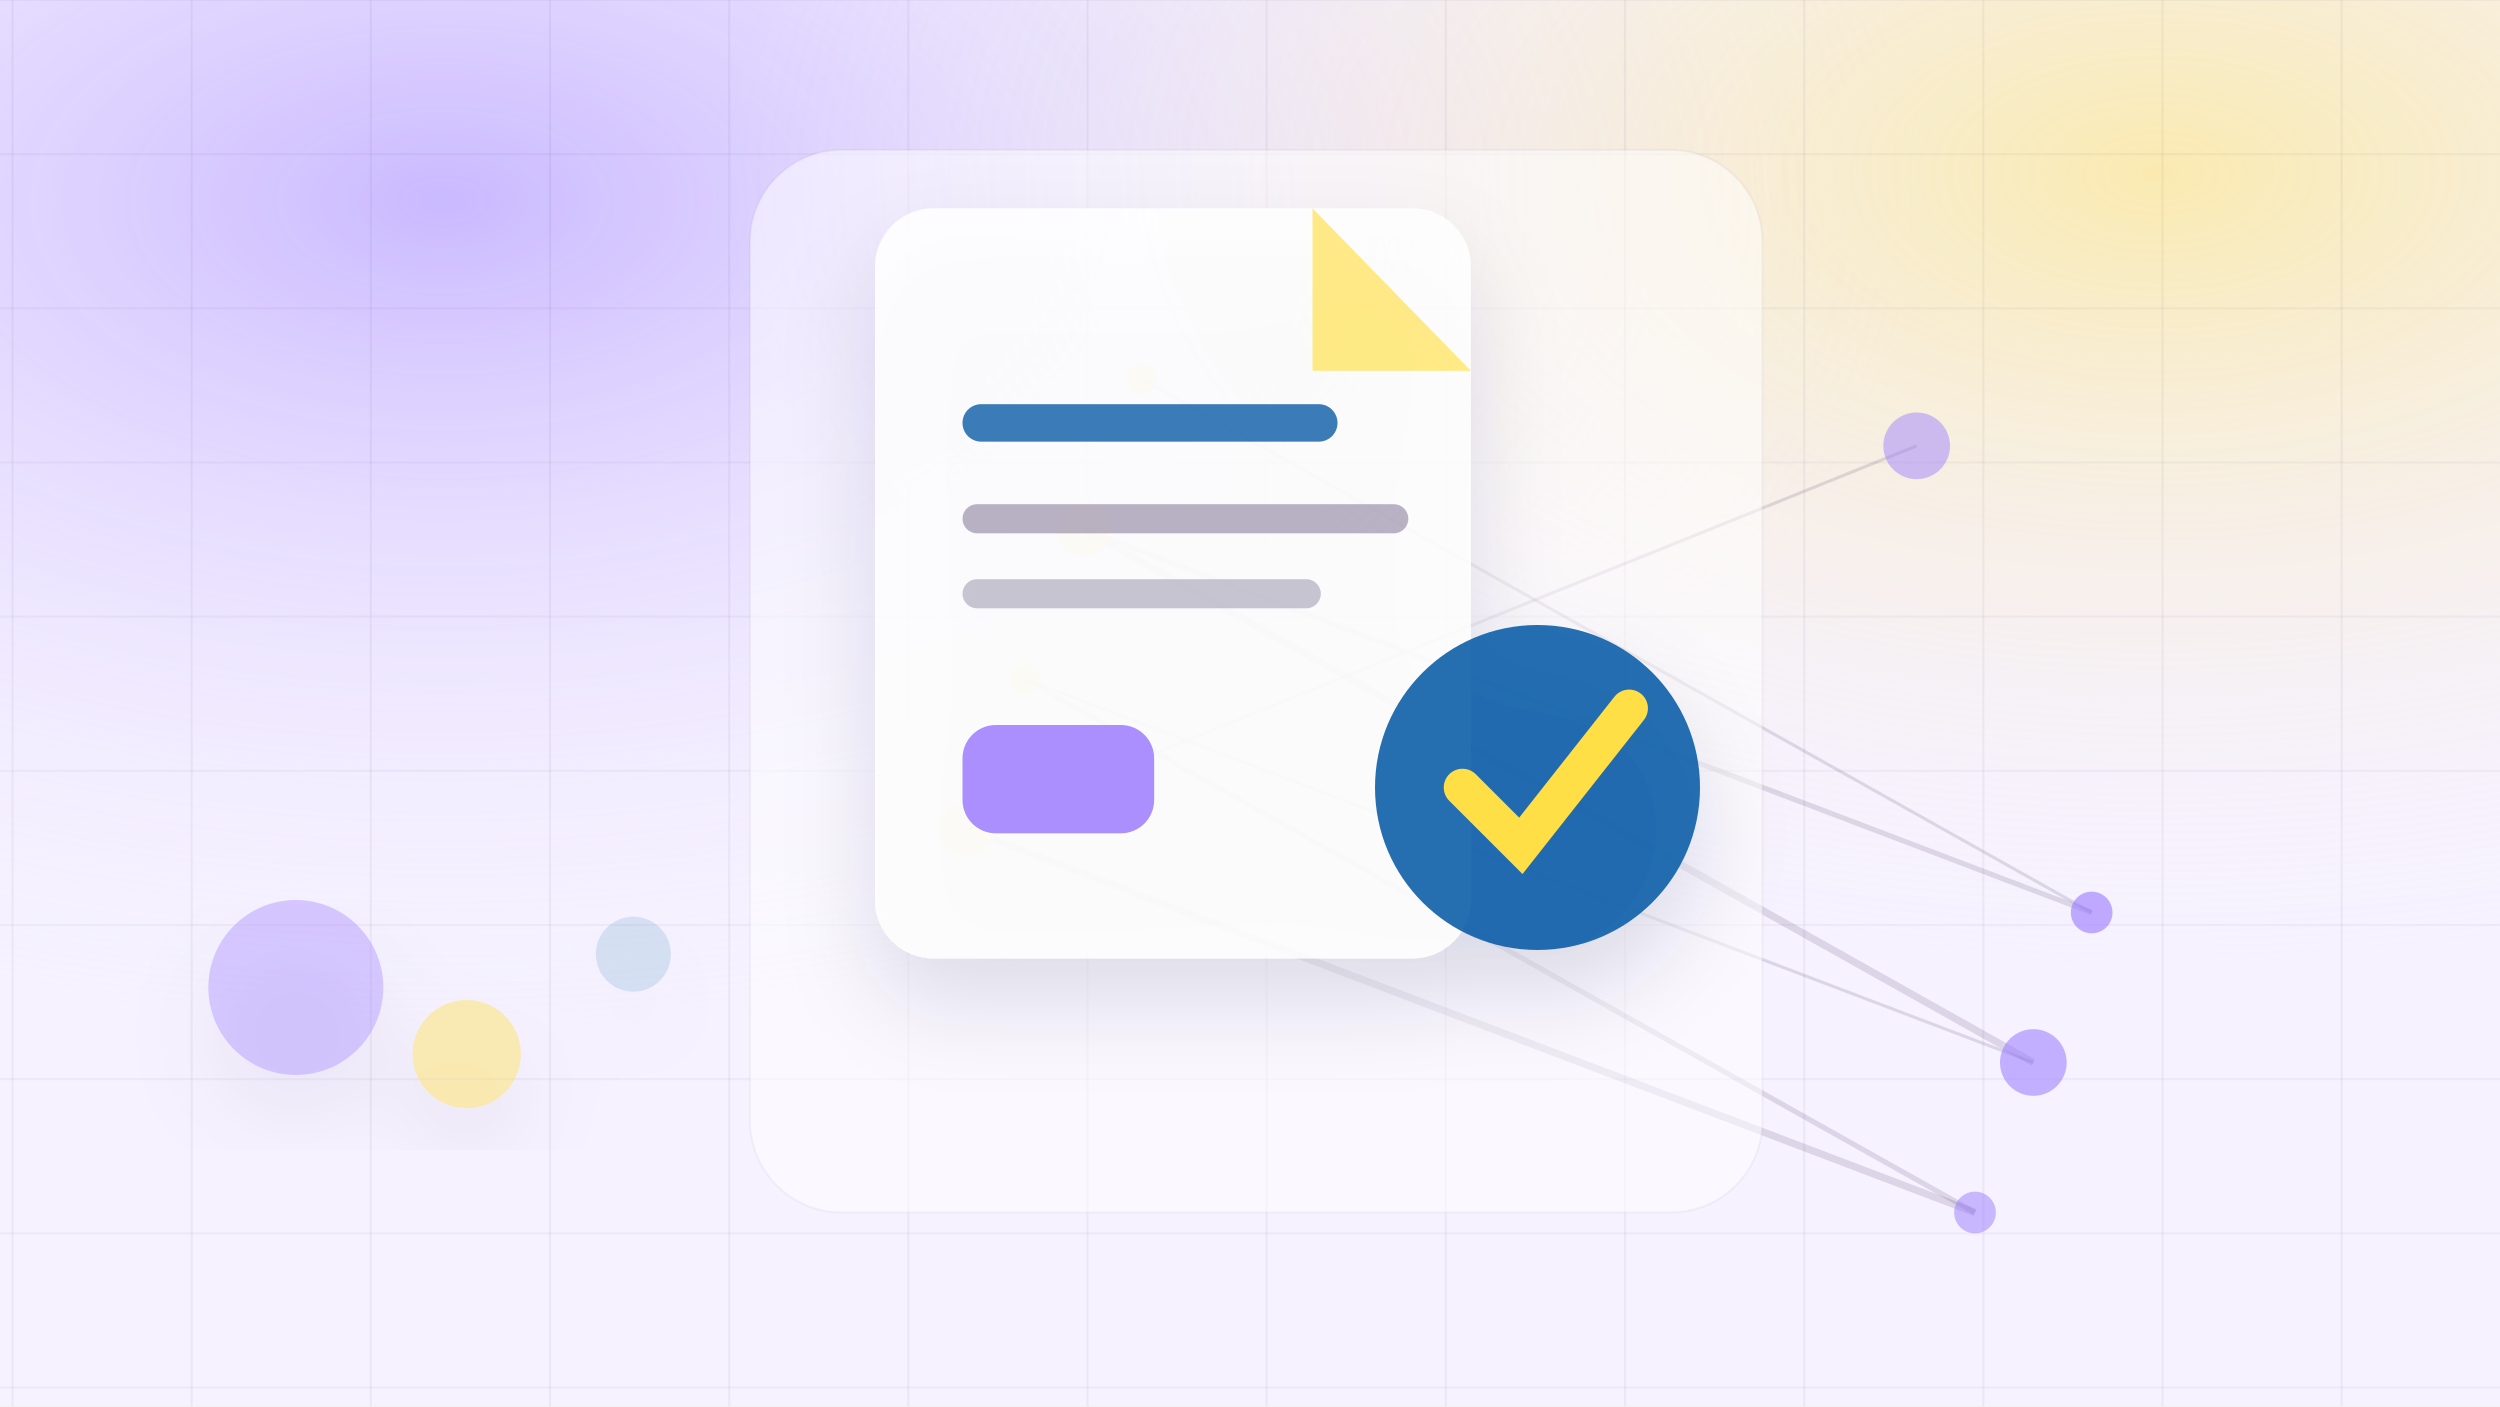
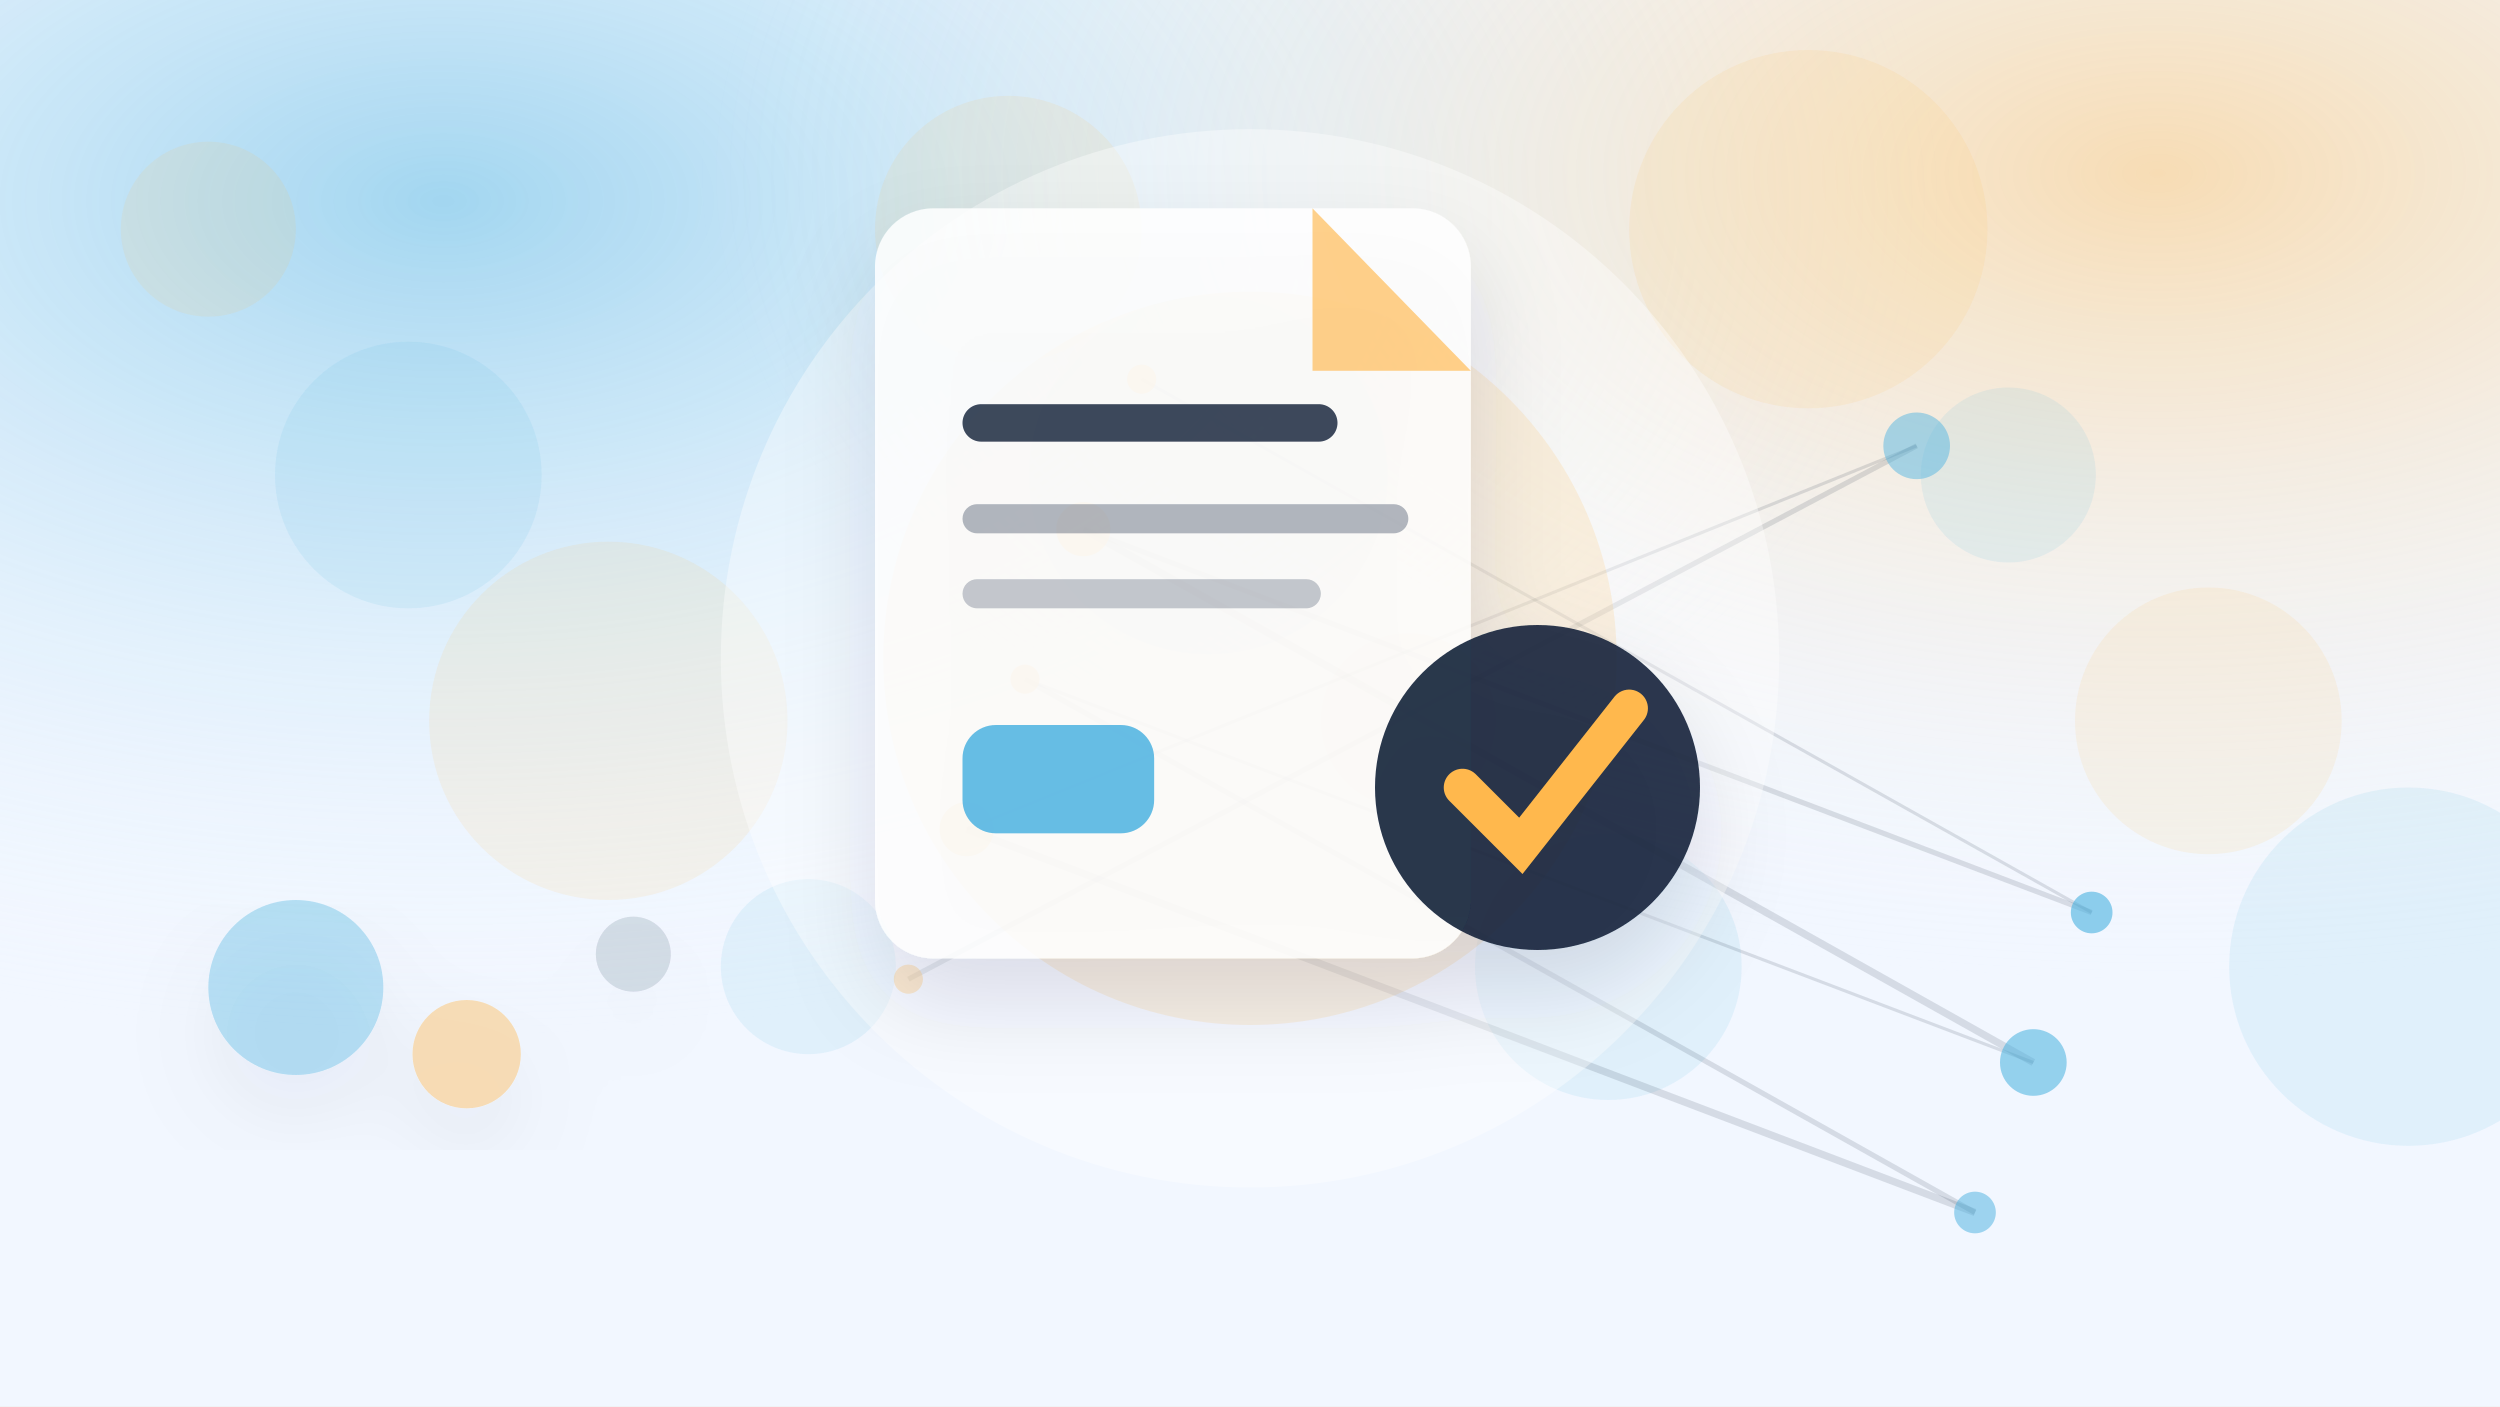
<svg xmlns="http://www.w3.org/2000/svg" width="1200" height="675" viewBox="0 0 1200 675" role="img" aria-labelledby="title desc">
  <defs>
    <radialGradient id="g1" cx="18%" cy="14%" r="60%">
-       <stop stop-color="#9b7cff" stop-opacity=".48" />
-       <stop offset="1" stop-color="#f6f2ff" stop-opacity="0" />
+       <stop stop-color="#4cb2e0" stop-opacity=".48" />
+       <stop offset="1" stop-color="#f2f7ff" stop-opacity="0" />
    </radialGradient>
    <radialGradient id="g2" cx="86%" cy="12%" r="58%">
-       <stop stop-color="#ffdf45" stop-opacity=".42" />
-       <stop offset="1" stop-color="#f6f2ff" stop-opacity="0" />
+       <stop stop-color="#ffb84d" stop-opacity=".42" />
+       <stop offset="1" stop-color="#f2f7ff" stop-opacity="0" />
    </radialGradient>
    <linearGradient id="split" x1="0" x2="1">
-       <stop stop-color="#f6f2ff" />
-       <stop offset=".55" stop-color="#f6f2ff" />
-       <stop offset=".55" stop-color="#eef8ff" />
-       <stop offset="1" stop-color="#fff7d1" />
+       <stop stop-color="#f2f7ff" />
+       <stop offset=".55" stop-color="#f2f7ff" />
+       <stop offset=".55" stop-color="#fffdf2" />
+       <stop offset="1" stop-color="#eef8ff" />
    </linearGradient>
    <filter id="shadow" x="-20%" y="-20%" width="140%" height="140%">
      <feDropShadow dx="0" dy="22" stdDeviation="22" flood-color="#12213a" flood-opacity=".14" />
    </filter>
  </defs>
-   <rect width="1200" height="675" fill="#f6f2ff" />
+   <rect width="1200" height="675" fill="#f2f7ff" />
  <rect width="1200" height="675" fill="url(#g1)" />
  <rect width="1200" height="675" fill="url(#g2)" />
  <g opacity=".9">
-     <path d="M-80 0V675" stroke="#27144a" stroke-opacity=".055" />
-     <path d="M6 0V675" stroke="#27144a" stroke-opacity=".055" />
-     <path d="M92 0V675" stroke="#27144a" stroke-opacity=".055" />
-     <path d="M178 0V675" stroke="#27144a" stroke-opacity=".055" />
-     <path d="M264 0V675" stroke="#27144a" stroke-opacity=".055" />
-     <path d="M350 0V675" stroke="#27144a" stroke-opacity=".055" />
-     <path d="M436 0V675" stroke="#27144a" stroke-opacity=".055" />
-     <path d="M522 0V675" stroke="#27144a" stroke-opacity=".055" />
-     <path d="M608 0V675" stroke="#27144a" stroke-opacity=".055" />
-     <path d="M694 0V675" stroke="#27144a" stroke-opacity=".055" />
-     <path d="M780 0V675" stroke="#27144a" stroke-opacity=".055" />
-     <path d="M866 0V675" stroke="#27144a" stroke-opacity=".055" />
-     <path d="M952 0V675" stroke="#27144a" stroke-opacity=".055" />
-     <path d="M1038 0V675" stroke="#27144a" stroke-opacity=".055" />
-     <path d="M1124 0V675" stroke="#27144a" stroke-opacity=".055" />
-     <path d="M1210 0V675" stroke="#27144a" stroke-opacity=".055" />
-     <path d="M1296 0V675" stroke="#27144a" stroke-opacity=".055" />
-     <path d="M1382 0V675" stroke="#27144a" stroke-opacity=".055" />
-     <path d="M0 0H1200" stroke="#27144a" stroke-opacity=".045" />
-     <path d="M0 74H1200" stroke="#27144a" stroke-opacity=".045" />
-     <path d="M0 148H1200" stroke="#27144a" stroke-opacity=".045" />
-     <path d="M0 222H1200" stroke="#27144a" stroke-opacity=".045" />
-     <path d="M0 296H1200" stroke="#27144a" stroke-opacity=".045" />
-     <path d="M0 370H1200" stroke="#27144a" stroke-opacity=".045" />
-     <path d="M0 444H1200" stroke="#27144a" stroke-opacity=".045" />
-     <path d="M0 518H1200" stroke="#27144a" stroke-opacity=".045" />
-     <path d="M0 592H1200" stroke="#27144a" stroke-opacity=".045" />
-     <path d="M0 666H1200" stroke="#27144a" stroke-opacity=".045" />
+     <circle cx="100" cy="110" r="42" fill="#ffb84d" opacity=".12" />
+     <circle cx="196" cy="228" r="64" fill="#4cb2e0" opacity=".12" />
+     <circle cx="292" cy="346" r="86" fill="#ffb84d" opacity=".12" />
+     <circle cx="388" cy="464" r="42" fill="#4cb2e0" opacity=".12" />
+     <circle cx="484" cy="110" r="64" fill="#ffb84d" opacity=".12" />
+     <circle cx="580" cy="228" r="86" fill="#4cb2e0" opacity=".12" />
+     <circle cx="676" cy="346" r="42" fill="#ffb84d" opacity=".12" />
+     <circle cx="772" cy="464" r="64" fill="#4cb2e0" opacity=".12" />
+     <circle cx="868" cy="110" r="86" fill="#ffb84d" opacity=".12" />
+     <circle cx="964" cy="228" r="42" fill="#4cb2e0" opacity=".12" />
+     <circle cx="1060" cy="346" r="64" fill="#ffb84d" opacity=".12" />
+     <circle cx="1156" cy="464" r="86" fill="#4cb2e0" opacity=".12" />
  </g>
  <g>
-     <line x1="548" y1="182" x2="1004" y2="438" stroke="#27144a" stroke-opacity=".13" stroke-width="1.5" />
-     <line x1="1004" y1="438" x2="520" y2="254" stroke="#27144a" stroke-opacity=".13" stroke-width="2.5" />
-     <line x1="520" y1="254" x2="976" y2="510" stroke="#27144a" stroke-opacity=".13" stroke-width="3.5" />
-     <line x1="976" y1="510" x2="492" y2="326" stroke="#27144a" stroke-opacity=".13" stroke-width="1.5" />
-     <line x1="492" y1="326" x2="948" y2="582" stroke="#27144a" stroke-opacity=".13" stroke-width="2.5" />
-     <line x1="948" y1="582" x2="464" y2="398" stroke="#27144a" stroke-opacity=".13" stroke-width="3.5" />
-     <line x1="464" y1="398" x2="920" y2="214" stroke="#27144a" stroke-opacity=".13" stroke-width="1.5" />
-     <circle cx="548" cy="182" r="7" fill="#ffdf45" opacity="0.64" />
-     <circle cx="1004" cy="438" r="10" fill="#9b7cff" opacity="0.615" />
-     <circle cx="520" cy="254" r="13" fill="#ffdf45" opacity="0.59" />
-     <circle cx="976" cy="510" r="16" fill="#9b7cff" opacity="0.565" />
-     <circle cx="492" cy="326" r="7" fill="#ffdf45" opacity="0.54" />
-     <circle cx="948" cy="582" r="10" fill="#9b7cff" opacity="0.515" />
-     <circle cx="464" cy="398" r="13" fill="#ffdf45" opacity="0.49" />
-     <circle cx="920" cy="214" r="16" fill="#9b7cff" opacity="0.465" />
+     <line x1="548" y1="182" x2="1004" y2="438" stroke="#12213a" stroke-opacity=".13" stroke-width="1.5" />
+     <line x1="1004" y1="438" x2="520" y2="254" stroke="#12213a" stroke-opacity=".13" stroke-width="2.5" />
+     <line x1="520" y1="254" x2="976" y2="510" stroke="#12213a" stroke-opacity=".13" stroke-width="3.5" />
+     <line x1="976" y1="510" x2="492" y2="326" stroke="#12213a" stroke-opacity=".13" stroke-width="1.5" />
+     <line x1="492" y1="326" x2="948" y2="582" stroke="#12213a" stroke-opacity=".13" stroke-width="2.5" />
+     <line x1="948" y1="582" x2="464" y2="398" stroke="#12213a" stroke-opacity=".13" stroke-width="3.5" />
+     <line x1="464" y1="398" x2="920" y2="214" stroke="#12213a" stroke-opacity=".13" stroke-width="1.5" />
+     <line x1="920" y1="214" x2="436" y2="470" stroke="#12213a" stroke-opacity=".13" stroke-width="2.5" />
+     <circle cx="548" cy="182" r="7" fill="#ffb84d" opacity="0.64" />
+     <circle cx="1004" cy="438" r="10" fill="#4cb2e0" opacity="0.615" />
+     <circle cx="520" cy="254" r="13" fill="#ffb84d" opacity="0.59" />
+     <circle cx="976" cy="510" r="16" fill="#4cb2e0" opacity="0.565" />
+     <circle cx="492" cy="326" r="7" fill="#ffb84d" opacity="0.54" />
+     <circle cx="948" cy="582" r="10" fill="#4cb2e0" opacity="0.515" />
+     <circle cx="464" cy="398" r="13" fill="#ffb84d" opacity="0.49" />
+     <circle cx="920" cy="214" r="16" fill="#4cb2e0" opacity="0.465" />
+     <circle cx="436" cy="470" r="7" fill="#ffb84d" opacity="0.44" />
  </g>
  <g transform="translate(-300 0)">
-     <rect x="660" y="72" width="486" height="510" rx="44" fill="#fff" opacity=".52" stroke="#27144a" stroke-opacity=".08" />
+     <circle cx="900" cy="316" r="254" fill="#fff" opacity=".38" />
+     <circle cx="900" cy="316" r="176" fill="#ffb84d" opacity=".16" />
  </g>
  <g transform="translate(-300 0)" filter="url(#shadow)">
    <g transform="translate(720 100)">
      <rect x="0" y="0" width="286" height="360" rx="28" fill="#fff" opacity=".84" />
-       <path d="M210 0v78h76" fill="#ffdf45" opacity=".65" />
-       <rect x="42" y="94" width="180" height="18" rx="9" fill="#0f5fa8" opacity=".82" />
-       <rect x="42" y="142" width="214" height="14" rx="7" fill="#27144a" opacity=".32" />
-       <rect x="42" y="178" width="172" height="14" rx="7" fill="#27144a" opacity=".24" />
-       <rect x="42" y="248" width="92" height="52" rx="16" fill="#9b7cff" opacity=".84" />
-       <circle cx="318" cy="278" r="78" fill="#0f5fa8" opacity=".9" />
-       <path d="m282 278 28 28 52-66" fill="none" stroke="#ffdf45" stroke-width="18" stroke-linecap="round" />
+       <path d="M210 0v78h76" fill="#ffb84d" opacity=".65" />
+       <rect x="42" y="94" width="180" height="18" rx="9" fill="#12213a" opacity=".82" />
+       <rect x="42" y="142" width="214" height="14" rx="7" fill="#10203d" opacity=".32" />
+       <rect x="42" y="178" width="172" height="14" rx="7" fill="#10203d" opacity=".24" />
+       <rect x="42" y="248" width="92" height="52" rx="16" fill="#4cb2e0" opacity=".84" />
+       <circle cx="318" cy="278" r="78" fill="#12213a" opacity=".9" />
+       <path d="m282 278 28 28 52-66" fill="none" stroke="#ffb84d" stroke-width="18" stroke-linecap="round" />
    </g>
  </g>
  <g filter="url(#shadow)" opacity=".82">
-     <circle cx="142" cy="474" r="42" fill="#9b7cff" opacity=".44" />
-     <circle cx="224" cy="506" r="26" fill="#ffdf45" opacity=".5" />
-     <circle cx="304" cy="458" r="18" fill="#0f5fa8" opacity=".16" />
+     <circle cx="142" cy="474" r="42" fill="#4cb2e0" opacity=".44" />
+     <circle cx="224" cy="506" r="26" fill="#ffb84d" opacity=".5" />
+     <circle cx="304" cy="458" r="18" fill="#12213a" opacity=".16" />
  </g>
</svg>
